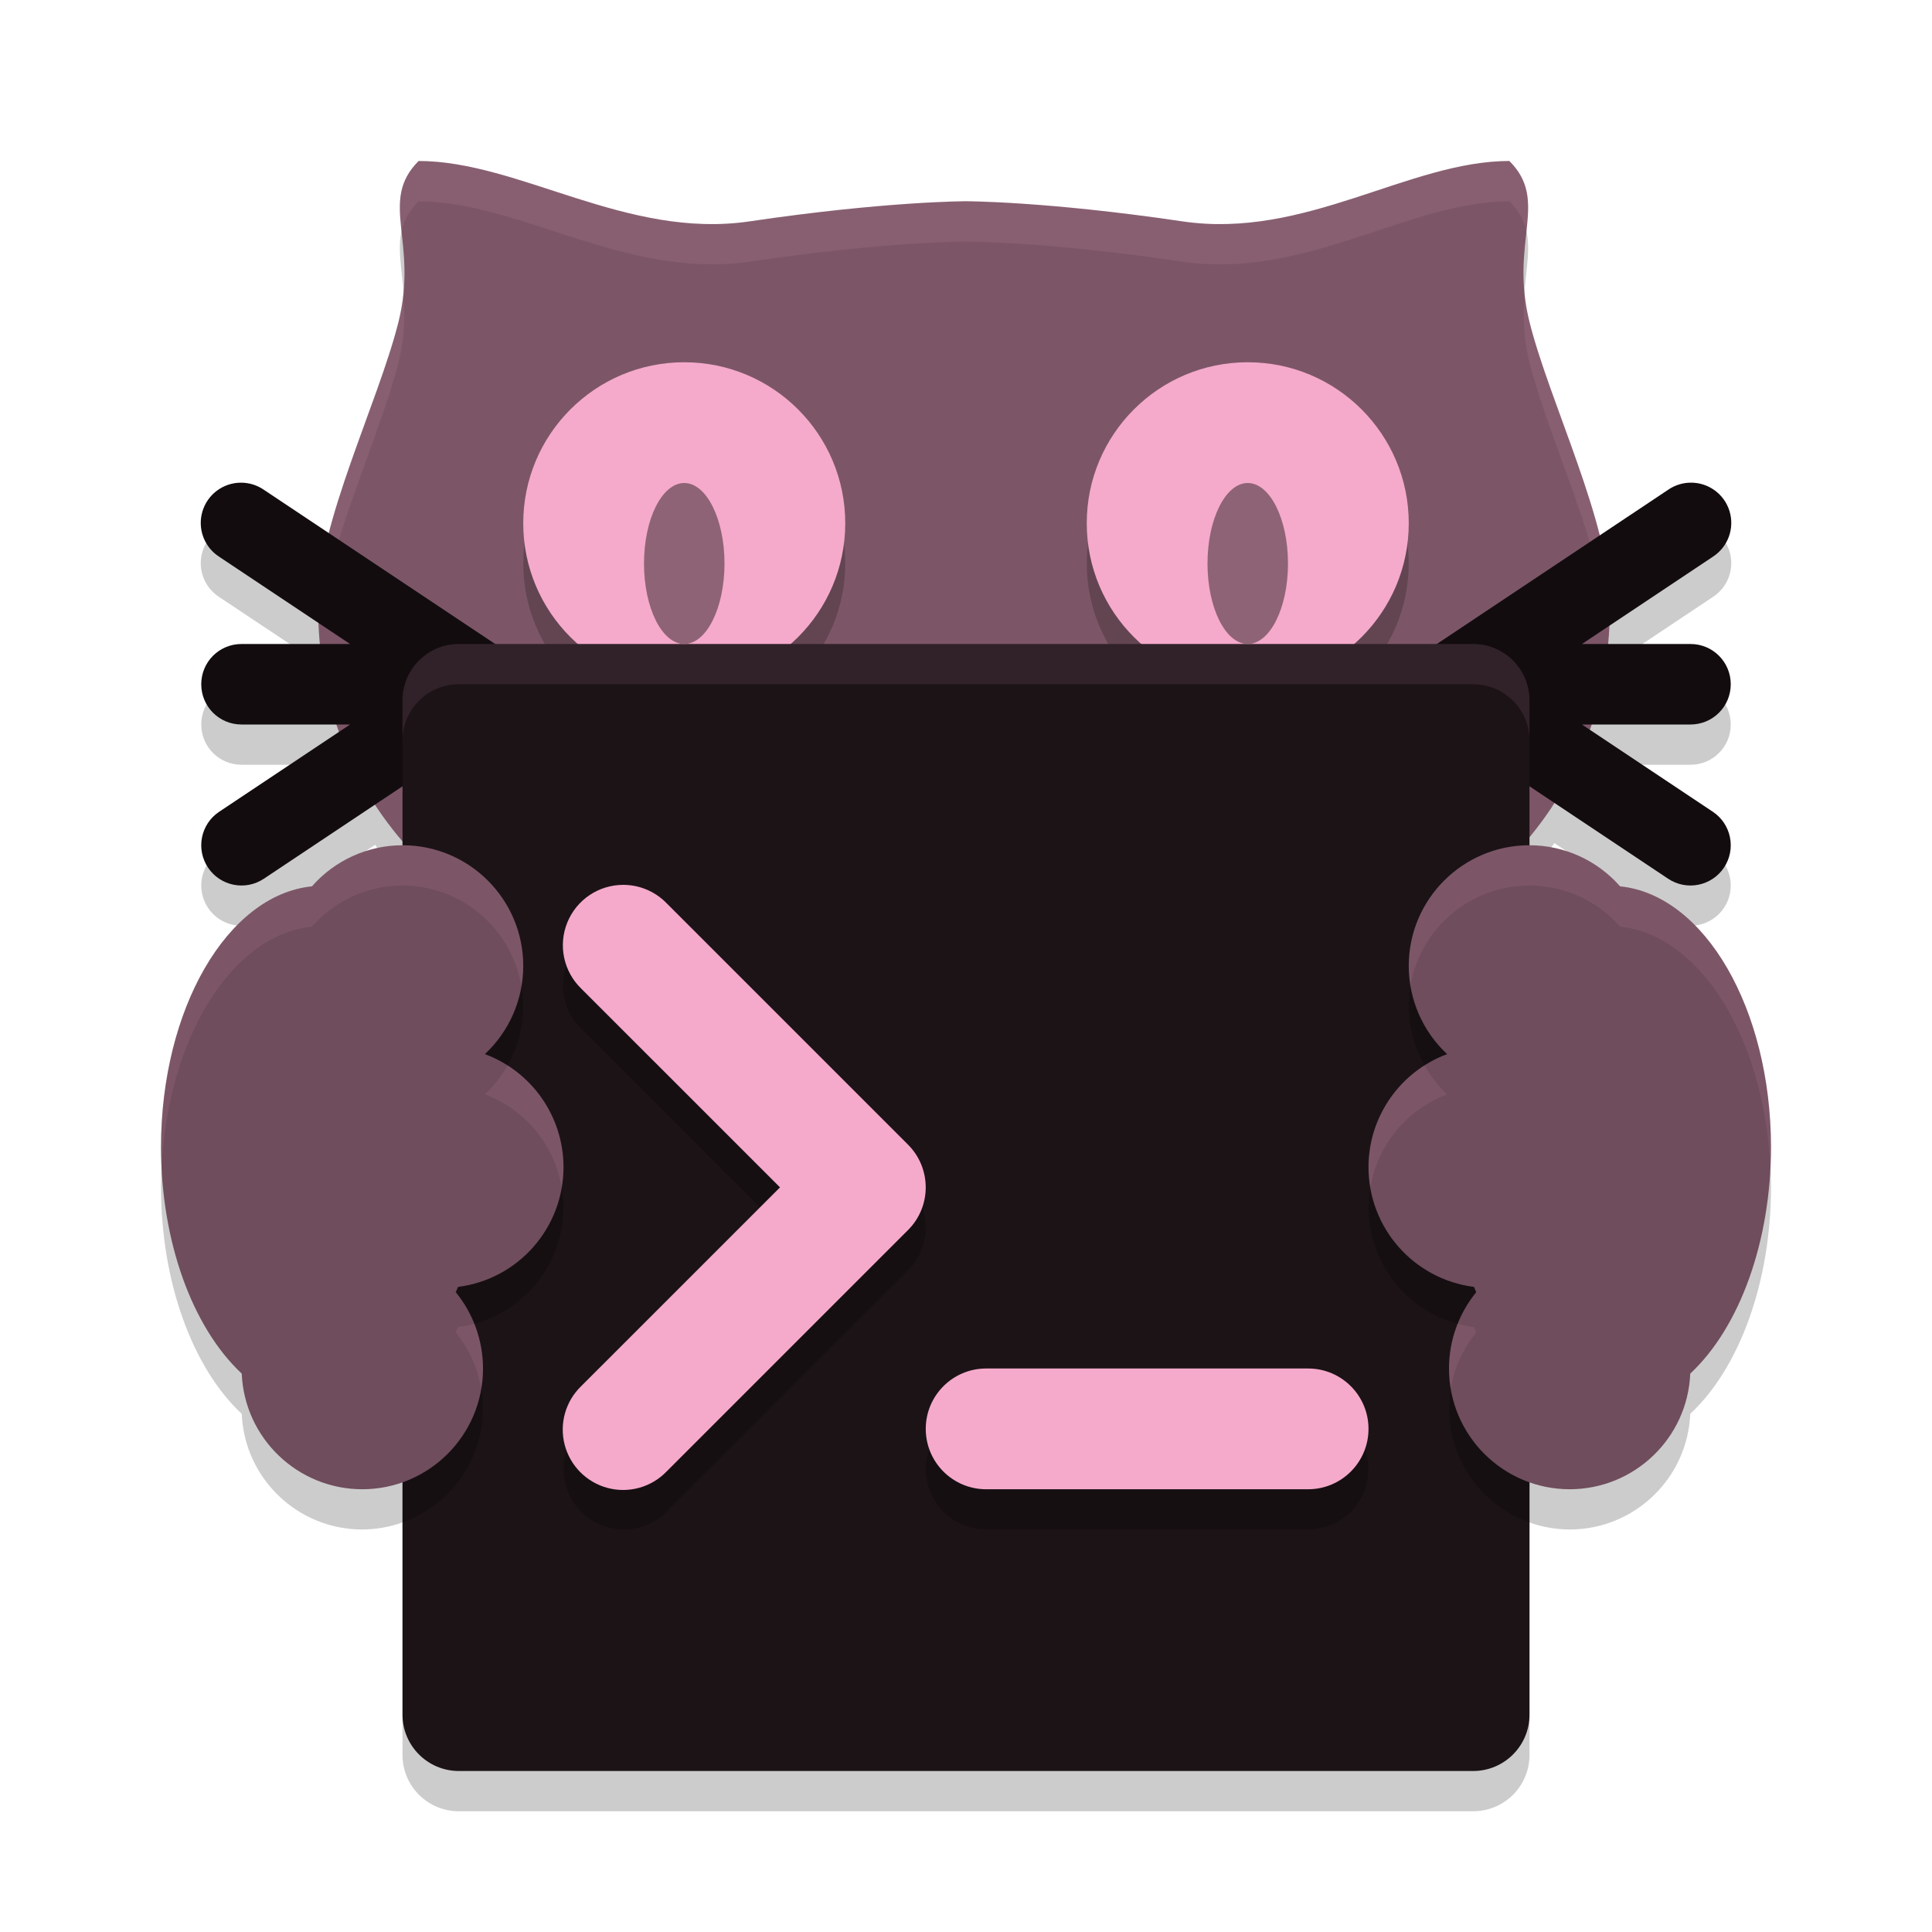
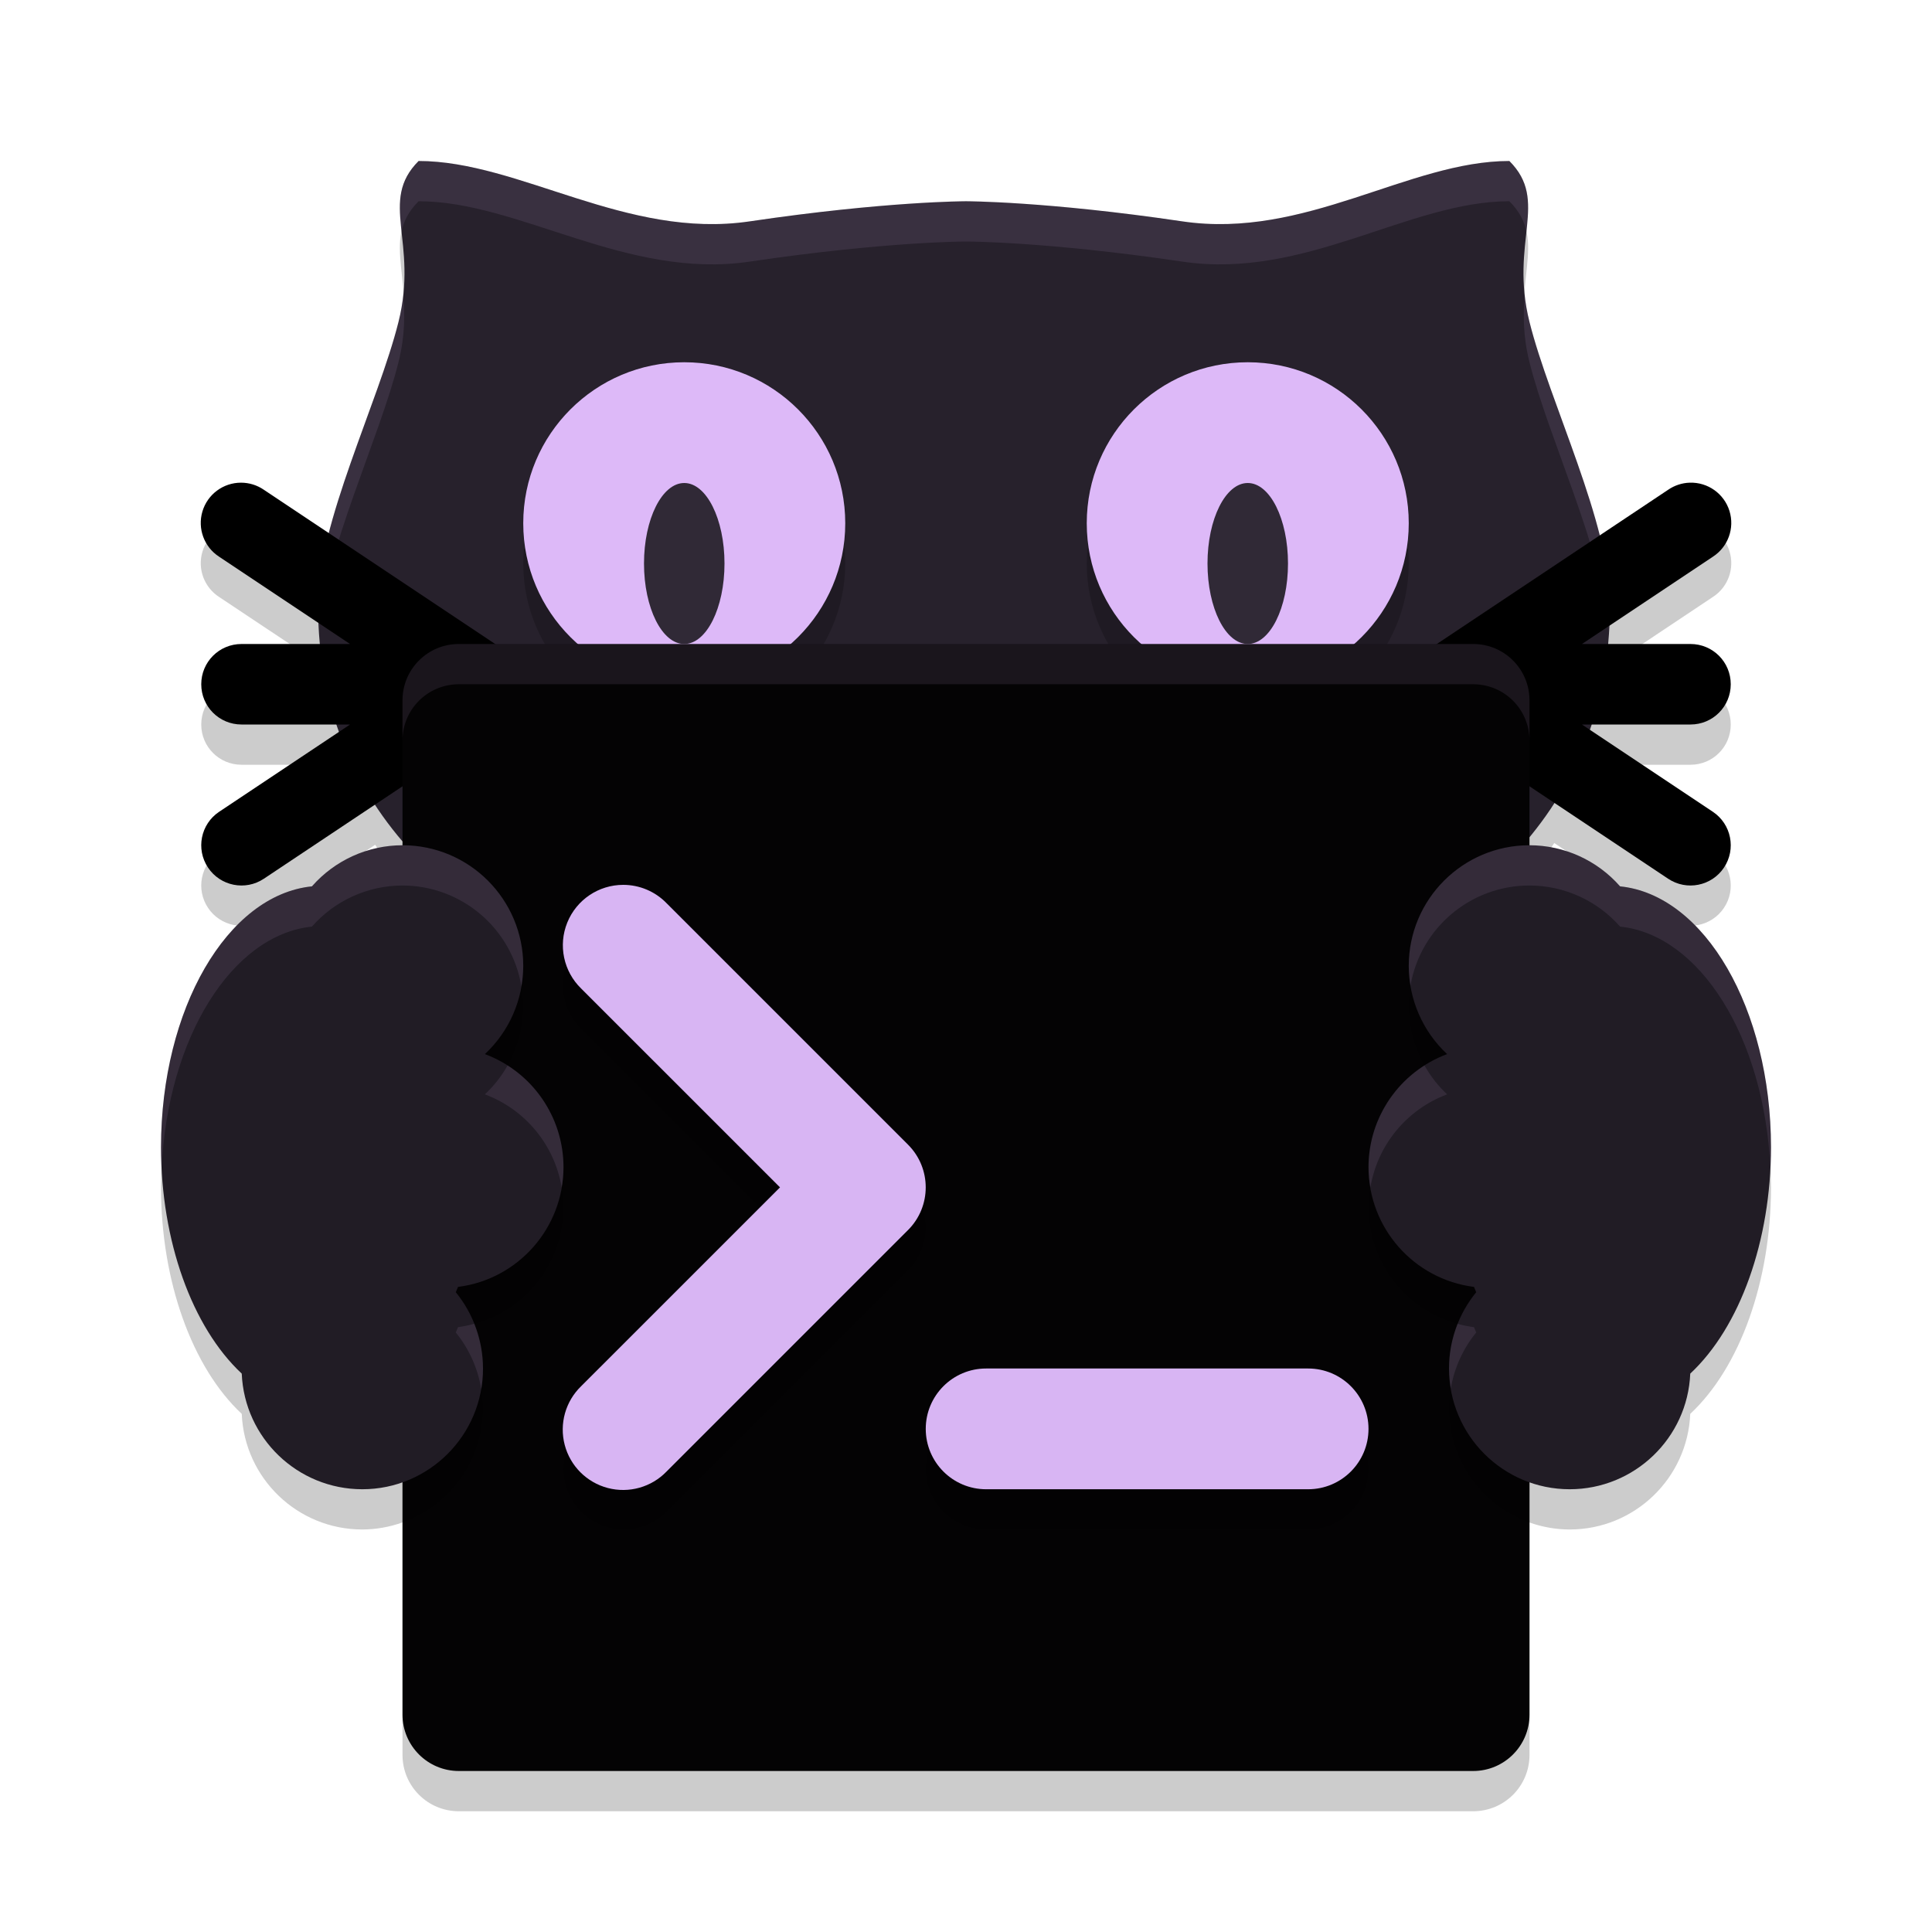
<svg xmlns="http://www.w3.org/2000/svg" width="48" height="48" version="1.1">
  <path style="opacity:0.2" d="M 10.4 5 C 9.4 6 10.4 7 9.9 9 C 9.532 10.473 8.624 12.487 8.17 14.246 L 6.555 13.168 A 1 1 0 0 0 5.99 12.992 A 1 1 0 0 0 5.445 14.832 L 7.922 16.482 C 7.93 16.655 7.93 16.833 7.945 17 L 6 17 C 5.446 17 5 17.446 5 18 C 5 18.554 5.446 19 6 19 L 8.365 19 C 8.385 19.06 8.409 19.118 8.43 19.178 L 5.445 21.168 A 1 1 0 1 0 6.555 22.832 L 9.32 20.988 C 9.529 21.307 9.756 21.609 10 21.895 L 10 22 A 3 3 0 0 0 7.75 23.021 A 4 6.5 0 0 0 4 29.5 A 4 6.5 0 0 0 6.006 35.127 A 3 3 0 0 0 9 38 A 3 3 0 0 0 10 37.824 L 10 43.6 C 10 44.375 10.625 45 11.4 45 L 36.6 45 C 37.375 45 38 44.375 38 43.6 L 38 37.826 A 3 3 0 0 0 39 38 A 3 3 0 0 0 41.994 35.127 A 4 6.5 0 0 0 44 29.5 A 4 6.5 0 0 0 40.25 23.021 A 3 3 0 0 0 38 22 L 38 21.797 C 38.222 21.528 38.424 21.243 38.615 20.945 L 41.445 22.832 A 1 1 0 1 0 42.555 21.168 L 39.492 19.127 C 39.507 19.084 39.525 19.043 39.539 19 L 42 19 C 42.554 19 43 18.554 43 18 C 43 17.446 42.554 17 42 17 L 39.953 17 C 39.967 16.856 39.967 16.701 39.975 16.553 L 42.555 14.832 A 1 1 0 0 0 41.98 12.992 A 1 1 0 0 0 41.445 13.168 L 39.746 14.301 C 39.297 12.529 38.372 10.488 38 9 C 37.5 7 38.5 6 37.5 5 C 35 5 32.434 6.953 29.375 6.5 C 26 6 24 6 24 6 C 24 6 22 6 18.625 6.5 C 15.566 6.953 12.9 5 10.4 5 z" />
-   <path style="fill:#7c5667" d="m 10.4,4 c -1,1 0,2 -0.5,4 -0.5,2 -2,5 -2,7 C 7.9,26 24,26 24,26 24,26 40,26 40,15 40,13 38.5,10 38,8 37.5,6 38.5,5 37.5,4 35,4 32.434,5.953 29.375,5.5 26,5 24,5 24,5 24,5 22,5 18.625,5.5 15.566,5.953 12.9,4 10.4,4 Z" />
-   <path style="fill:#f5aacb;opacity:0.1" d="M 10.4 4 C 9.869 4.532 9.902 5.076 9.975 5.758 C 10.03 5.495 10.153 5.247 10.4 5 C 12.9 5 15.566 6.953 18.625 6.5 C 22 6 24 6 24 6 C 24 6 26 6 29.375 6.5 C 32.434 6.953 35 5 37.5 5 C 37.747 5.247 37.87 5.495 37.926 5.758 C 37.999 5.076 38.032 4.532 37.5 4 C 35 4 32.434 5.953 29.375 5.5 C 26 5 24 5 24 5 C 24 5 22 5 18.625 5.5 C 15.566 5.953 12.9 4 10.4 4 z M 10.02 7.316 C 9.997 7.531 9.961 7.758 9.9 8 C 9.4 10 7.9 13 7.9 15 C 7.9 15.222 7.917 15.432 7.93 15.645 C 8.081 13.657 9.428 10.888 9.9 9 C 10.068 8.33 10.057 7.799 10.02 7.316 z M 37.881 7.324 C 37.844 7.805 37.833 8.334 38 9 C 38.472 10.887 39.818 13.653 39.971 15.641 C 39.983 15.429 40 15.22 40 15 C 40 13 38.5 10 38 8 C 37.94 7.76 37.904 7.537 37.881 7.324 z" />
+   <path style="fill:#27212c" d="m 10.4,4 c -1,1 0,2 -0.5,4 -0.5,2 -2,5 -2,7 C 7.9,26 24,26 24,26 24,26 40,26 40,15 40,13 38.5,10 38,8 37.5,6 38.5,5 37.5,4 35,4 32.434,5.953 29.375,5.5 26,5 24,5 24,5 24,5 22,5 18.625,5.5 15.566,5.953 12.9,4 10.4,4 Z" />
+   <path style="fill:#ddb9f8;opacity:0.1" d="M 10.4 4 C 9.869 4.532 9.902 5.076 9.975 5.758 C 10.03 5.495 10.153 5.247 10.4 5 C 12.9 5 15.566 6.953 18.625 6.5 C 22 6 24 6 24 6 C 24 6 26 6 29.375 6.5 C 32.434 6.953 35 5 37.5 5 C 37.747 5.247 37.87 5.495 37.926 5.758 C 37.999 5.076 38.032 4.532 37.5 4 C 35 4 32.434 5.953 29.375 5.5 C 26 5 24 5 24 5 C 24 5 22 5 18.625 5.5 C 15.566 5.953 12.9 4 10.4 4 z M 10.02 7.316 C 9.997 7.531 9.961 7.758 9.9 8 C 9.4 10 7.9 13 7.9 15 C 7.9 15.222 7.917 15.432 7.93 15.645 C 8.081 13.657 9.428 10.888 9.9 9 C 10.068 8.33 10.057 7.799 10.02 7.316 z M 37.881 7.324 C 37.844 7.805 37.833 8.334 38 9 C 38.472 10.887 39.818 13.653 39.971 15.641 C 39.983 15.429 40 15.22 40 15 C 40 13 38.5 10 38 8 C 37.94 7.76 37.904 7.537 37.881 7.324 z" />
  <path style="opacity:0.2" d="M 17 10 A 4 4 0 0 0 13 14 A 4 4 0 0 0 17 18 A 4 4 0 0 0 21 14 A 4 4 0 0 0 17 10 z M 31 10 A 4 4 0 0 0 27 14 A 4 4 0 0 0 31 18 A 4 4 0 0 0 35 14 A 4 4 0 0 0 31 10 z" />
-   <path style="fill:#f5aacb" d="M 17 9 A 4 4 0 0 0 13 13 A 4 4 0 0 0 17 17 A 4 4 0 0 0 21 13 A 4 4 0 0 0 17 9 z M 31 9 A 4 4 0 0 0 27 13 A 4 4 0 0 0 31 17 A 4 4 0 0 0 35 13 A 4 4 0 0 0 31 9 z" />
-   <path style="fill:#120c0f" d="M 5.99 11.992 A 1 1 0 0 0 5.445 13.832 L 8.697 16 L 6 16 C 5.446 16 5 16.446 5 17 C 5 17.554 5.446 18 6 18 L 8.697 18 L 5.445 20.168 A 1 1 0 1 0 6.555 21.832 L 12.555 17.832 A 1 1 0 0 0 12.707 17.707 C 12.708 17.706 12.708 17.706 12.709 17.705 A 1 1 0 0 0 12.914 17.402 C 12.917 17.395 12.921 17.388 12.924 17.381 A 1 1 0 0 0 13 17.004 A 1 1 0 0 0 13 16.998 A 1 1 0 0 0 12.924 16.621 C 12.921 16.615 12.92 16.609 12.918 16.604 A 1 1 0 0 0 12.711 16.299 A 1 1 0 0 0 12.707 16.293 C 12.705 16.291 12.703 16.291 12.701 16.289 A 1 1 0 0 0 12.555 16.168 L 6.555 12.168 A 1 1 0 0 0 5.99 11.992 z M 41.98 11.992 A 1 1 0 0 0 41.445 12.168 L 35.445 16.168 A 1 1 0 0 0 35.291 16.295 A 1 1 0 0 0 35.086 16.598 C 35.083 16.605 35.079 16.612 35.076 16.619 A 1 1 0 0 0 35 16.996 C 35 16.997 35 16.999 35 17 C 35 17 35 17.002 35 17.002 A 1 1 0 0 0 35.076 17.379 C 35.079 17.385 35.08 17.391 35.082 17.396 A 1 1 0 0 0 35.289 17.701 C 35.292 17.705 35.295 17.708 35.299 17.711 A 1 1 0 0 0 35.445 17.832 L 41.445 21.832 A 1 1 0 1 0 42.555 20.168 L 39.303 18 L 42 18 C 42.554 18 43 17.554 43 17 C 43 16.446 42.554 16 42 16 L 39.303 16 L 42.555 13.832 A 1 1 0 0 0 41.98 11.992 z" />
-   <rect style="fill:#1c1317" width="28" height="28" x="10" y="16" rx="1.4" ry="1.4" />
+   <path style="fill:#ddb9f8" d="M 17 9 A 4 4 0 0 0 13 13 A 4 4 0 0 0 17 17 A 4 4 0 0 0 21 13 A 4 4 0 0 0 17 9 z M 31 9 A 4 4 0 0 0 27 13 A 4 4 0 0 0 31 17 A 4 4 0 0 0 35 13 A 4 4 0 0 0 31 9 z" />
+   <path style="fill:#000000" d="M 5.99 11.992 A 1 1 0 0 0 5.445 13.832 L 8.697 16 L 6 16 C 5.446 16 5 16.446 5 17 C 5 17.554 5.446 18 6 18 L 8.697 18 L 5.445 20.168 A 1 1 0 1 0 6.555 21.832 L 12.555 17.832 A 1 1 0 0 0 12.707 17.707 C 12.708 17.706 12.708 17.706 12.709 17.705 A 1 1 0 0 0 12.914 17.402 C 12.917 17.395 12.921 17.388 12.924 17.381 A 1 1 0 0 0 13 17.004 A 1 1 0 0 0 13 16.998 A 1 1 0 0 0 12.924 16.621 C 12.921 16.615 12.92 16.609 12.918 16.604 A 1 1 0 0 0 12.711 16.299 A 1 1 0 0 0 12.707 16.293 C 12.705 16.291 12.703 16.291 12.701 16.289 A 1 1 0 0 0 12.555 16.168 L 6.555 12.168 A 1 1 0 0 0 5.99 11.992 z M 41.98 11.992 A 1 1 0 0 0 41.445 12.168 L 35.445 16.168 A 1 1 0 0 0 35.291 16.295 A 1 1 0 0 0 35.086 16.598 C 35.083 16.605 35.079 16.612 35.076 16.619 A 1 1 0 0 0 35 16.996 C 35 16.997 35 16.999 35 17 C 35 17 35 17.002 35 17.002 A 1 1 0 0 0 35.076 17.379 C 35.079 17.385 35.08 17.391 35.082 17.396 A 1 1 0 0 0 35.289 17.701 C 35.292 17.705 35.295 17.708 35.299 17.711 A 1 1 0 0 0 35.445 17.832 L 41.445 21.832 A 1 1 0 1 0 42.555 20.168 L 39.303 18 L 42 18 C 42.554 18 43 17.554 43 17 C 43 16.446 42.554 16 42 16 L 39.303 16 L 42.555 13.832 A 1 1 0 0 0 41.98 11.992 z" />
+   <rect style="fill:#040304" width="28" height="28" x="10" y="16" rx="1.4" ry="1.4" />
  <path style="opacity:0.2" d="M 10 22 L 10 37.824 A 3 3 0 0 0 12 35 A 3 3 0 0 0 11.324 33.105 A 4 6.5 0 0 0 11.379 32.973 A 3 3 0 0 0 14 30 A 3 3 0 0 0 12.047 27.189 A 3 3 0 0 0 13 25 A 3 3 0 0 0 10 22 z M 38 22 A 3 3 0 0 0 35 25 A 3 3 0 0 0 35.953 27.189 A 3 3 0 0 0 34 30 A 3 3 0 0 0 36.621 32.973 A 4 6.5 0 0 0 36.676 33.105 A 3 3 0 0 0 36 35 A 3 3 0 0 0 38 37.826 L 38 22 z M 15.484 22.984 A 1.5 1.5 0 0 0 14.439 25.561 L 19.379 30.5 L 14.439 35.439 A 1.5 1.5 0 1 0 16.561 37.561 L 22.561 31.561 A 1.5 1.5 0 0 0 22.561 29.439 L 16.561 23.439 A 1.5 1.5 0 0 0 15.484 22.984 z M 24.5 35 A 1.5 1.5 0 1 0 24.5 38 L 32.5 38 A 1.5 1.5 0 1 0 32.5 35 L 24.5 35 z" />
-   <path style="fill:#f5aacb" d="m 15.484,21.984 a 1.5,1.5 0 0 0 -1.045,2.576 L 19.379,29.5 14.439,34.439 a 1.5,1.5 0 1 0 2.121,2.121 l 6,-6 a 1.5,1.5 0 0 0 0,-2.121 l -6,-6 a 1.5,1.5 0 0 0 -1.076,-0.455 z" />
-   <path style="fill:#f5aacb" d="m 24.5,34 a 1.5,1.5 0 1 0 0,3 h 8 a 1.5,1.5 0 1 0 0,-3 z" />
-   <path style="fill:#8f6376" d="M 17 12 A 1 2 0 0 0 16 14 A 1 2 0 0 0 17 16 A 1 2 0 0 0 18 14 A 1 2 0 0 0 17 12 z M 31 12 A 1 2 0 0 0 30 14 A 1 2 0 0 0 31 16 A 1 2 0 0 0 32 14 A 1 2 0 0 0 31 12 z" />
-   <path style="fill:#f5aacb;opacity:0.1" d="M 11.4 16 C 10.625 16 10 16.625 10 17.4 L 10 18.4 C 10 17.625 10.625 17 11.4 17 L 36.6 17 C 37.375 17 38 17.625 38 18.4 L 38 17.4 C 38 16.625 37.375 16 36.6 16 L 11.4 16 z" />
-   <path style="fill:#6f4d5c" d="M 38 21 A 3 3 0 0 0 35 24 A 3 3 0 0 0 35.953 26.189 A 3 3 0 0 0 34 29 A 3 3 0 0 0 36.621 31.973 A 4 6.5 0 0 0 36.676 32.105 A 3 3 0 0 0 36 34 A 3 3 0 0 0 39 37 A 3 3 0 0 0 41.994 34.127 A 4 6.5 0 0 0 44 28.5 A 4 6.5 0 0 0 40.25 22.021 A 3 3 0 0 0 38 21 z" />
-   <path style="fill:#6f4d5c" d="M 10 21 A 3 3 0 0 0 7.75 22.021 A 4 6.5 0 0 0 4 28.5 A 4 6.5 0 0 0 6.006 34.127 A 3 3 0 0 0 9 37 A 3 3 0 0 0 12 34 A 3 3 0 0 0 11.324 32.105 A 4 6.5 0 0 0 11.379 31.973 A 3 3 0 0 0 14 29 A 3 3 0 0 0 12.047 26.189 A 3 3 0 0 0 13 24 A 3 3 0 0 0 10 21 z" />
-   <path style="opacity:0.1;fill:#f5aacb" d="M 10 21 A 3 3 0 0 0 7.75 22.021 A 4 6.5 0 0 0 4 28.5 A 4 6.5 0 0 0 4.016 29.021 A 4 6.5 0 0 1 7.75 23.021 A 3 3 0 0 1 10 22 A 3 3 0 0 1 12.953 24.5 A 3 3 0 0 0 13 24 A 3 3 0 0 0 10 21 z M 38 21 A 3 3 0 0 0 35 24 A 3 3 0 0 0 35.043 24.486 A 3 3 0 0 1 38 22 A 3 3 0 0 1 40.25 23.021 A 4 6.5 0 0 1 43.984 29.006 A 4 6.5 0 0 0 44 28.5 A 4 6.5 0 0 0 40.25 22.021 A 3 3 0 0 0 38 21 z M 12.611 26.471 A 3 3 0 0 1 12.047 27.189 A 3 3 0 0 1 13.955 29.502 A 3 3 0 0 0 14 29 A 3 3 0 0 0 12.611 26.471 z M 35.391 26.471 A 3 3 0 0 0 34 29 A 3 3 0 0 0 34.047 29.498 A 3 3 0 0 1 35.953 27.189 A 3 3 0 0 1 35.391 26.471 z M 11.783 32.889 A 3 3 0 0 1 11.379 32.973 A 4 6.5 0 0 1 11.324 33.105 A 3 3 0 0 1 11.957 34.514 A 3 3 0 0 0 12 34 A 3 3 0 0 0 11.783 32.889 z M 36.213 32.891 A 3 3 0 0 0 36 34 A 3 3 0 0 0 36.045 34.492 A 3 3 0 0 1 36.676 33.105 A 4 6.5 0 0 1 36.621 32.973 A 3 3 0 0 1 36.213 32.891 z" />
+   <path style="fill:#d8b5f3" d="m 15.484,21.984 a 1.5,1.5 0 0 0 -1.045,2.576 L 19.379,29.5 14.439,34.439 a 1.5,1.5 0 1 0 2.121,2.121 l 6,-6 a 1.5,1.5 0 0 0 0,-2.121 l -6,-6 a 1.5,1.5 0 0 0 -1.076,-0.455 z" />
+   <path style="fill:#d8b5f3" d="m 24.5,34 a 1.5,1.5 0 1 0 0,3 h 8 a 1.5,1.5 0 1 0 0,-3 z" />
+   <path style="fill:#302936" d="M 17 12 A 1 2 0 0 0 16 14 A 1 2 0 0 0 17 16 A 1 2 0 0 0 18 14 A 1 2 0 0 0 17 12 z M 31 12 A 1 2 0 0 0 30 14 A 1 2 0 0 0 31 16 A 1 2 0 0 0 32 14 A 1 2 0 0 0 31 12 z" />
+   <path style="fill:#ddb9f8;opacity:0.1" d="M 11.4 16 C 10.625 16 10 16.625 10 17.4 L 10 18.4 C 10 17.625 10.625 17 11.4 17 L 36.6 17 C 37.375 17 38 17.625 38 18.4 L 38 17.4 C 38 16.625 37.375 16 36.6 16 L 11.4 16 z" />
+   <path style="fill:#211c25" d="M 38 21 A 3 3 0 0 0 35 24 A 3 3 0 0 0 35.953 26.189 A 3 3 0 0 0 34 29 A 3 3 0 0 0 36.621 31.973 A 4 6.5 0 0 0 36.676 32.105 A 3 3 0 0 0 36 34 A 3 3 0 0 0 39 37 A 3 3 0 0 0 41.994 34.127 A 4 6.5 0 0 0 44 28.5 A 4 6.5 0 0 0 40.25 22.021 A 3 3 0 0 0 38 21 z" />
+   <path style="fill:#211c25" d="M 10 21 A 3 3 0 0 0 7.75 22.021 A 4 6.5 0 0 0 4 28.5 A 4 6.5 0 0 0 6.006 34.127 A 3 3 0 0 0 9 37 A 3 3 0 0 0 12 34 A 3 3 0 0 0 11.324 32.105 A 4 6.5 0 0 0 11.379 31.973 A 3 3 0 0 0 14 29 A 3 3 0 0 0 12.047 26.189 A 3 3 0 0 0 13 24 A 3 3 0 0 0 10 21 z" />
+   <path style="opacity:0.1;fill:#ddb9f8" d="M 10 21 A 3 3 0 0 0 7.75 22.021 A 4 6.5 0 0 0 4 28.5 A 4 6.5 0 0 0 4.016 29.021 A 4 6.5 0 0 1 7.75 23.021 A 3 3 0 0 1 10 22 A 3 3 0 0 1 12.953 24.5 A 3 3 0 0 0 13 24 A 3 3 0 0 0 10 21 z M 38 21 A 3 3 0 0 0 35 24 A 3 3 0 0 0 35.043 24.486 A 3 3 0 0 1 38 22 A 3 3 0 0 1 40.25 23.021 A 4 6.5 0 0 1 43.984 29.006 A 4 6.5 0 0 0 44 28.5 A 4 6.5 0 0 0 40.25 22.021 A 3 3 0 0 0 38 21 z M 12.611 26.471 A 3 3 0 0 1 12.047 27.189 A 3 3 0 0 1 13.955 29.502 A 3 3 0 0 0 14 29 A 3 3 0 0 0 12.611 26.471 z M 35.391 26.471 A 3 3 0 0 0 34 29 A 3 3 0 0 0 34.047 29.498 A 3 3 0 0 1 35.953 27.189 A 3 3 0 0 1 35.391 26.471 z M 11.783 32.889 A 3 3 0 0 1 11.379 32.973 A 4 6.5 0 0 1 11.324 33.105 A 3 3 0 0 1 11.957 34.514 A 3 3 0 0 0 12 34 A 3 3 0 0 0 11.783 32.889 z M 36.213 32.891 A 3 3 0 0 0 36 34 A 3 3 0 0 0 36.045 34.492 A 3 3 0 0 1 36.676 33.105 A 4 6.5 0 0 1 36.621 32.973 A 3 3 0 0 1 36.213 32.891 z" />
</svg>
